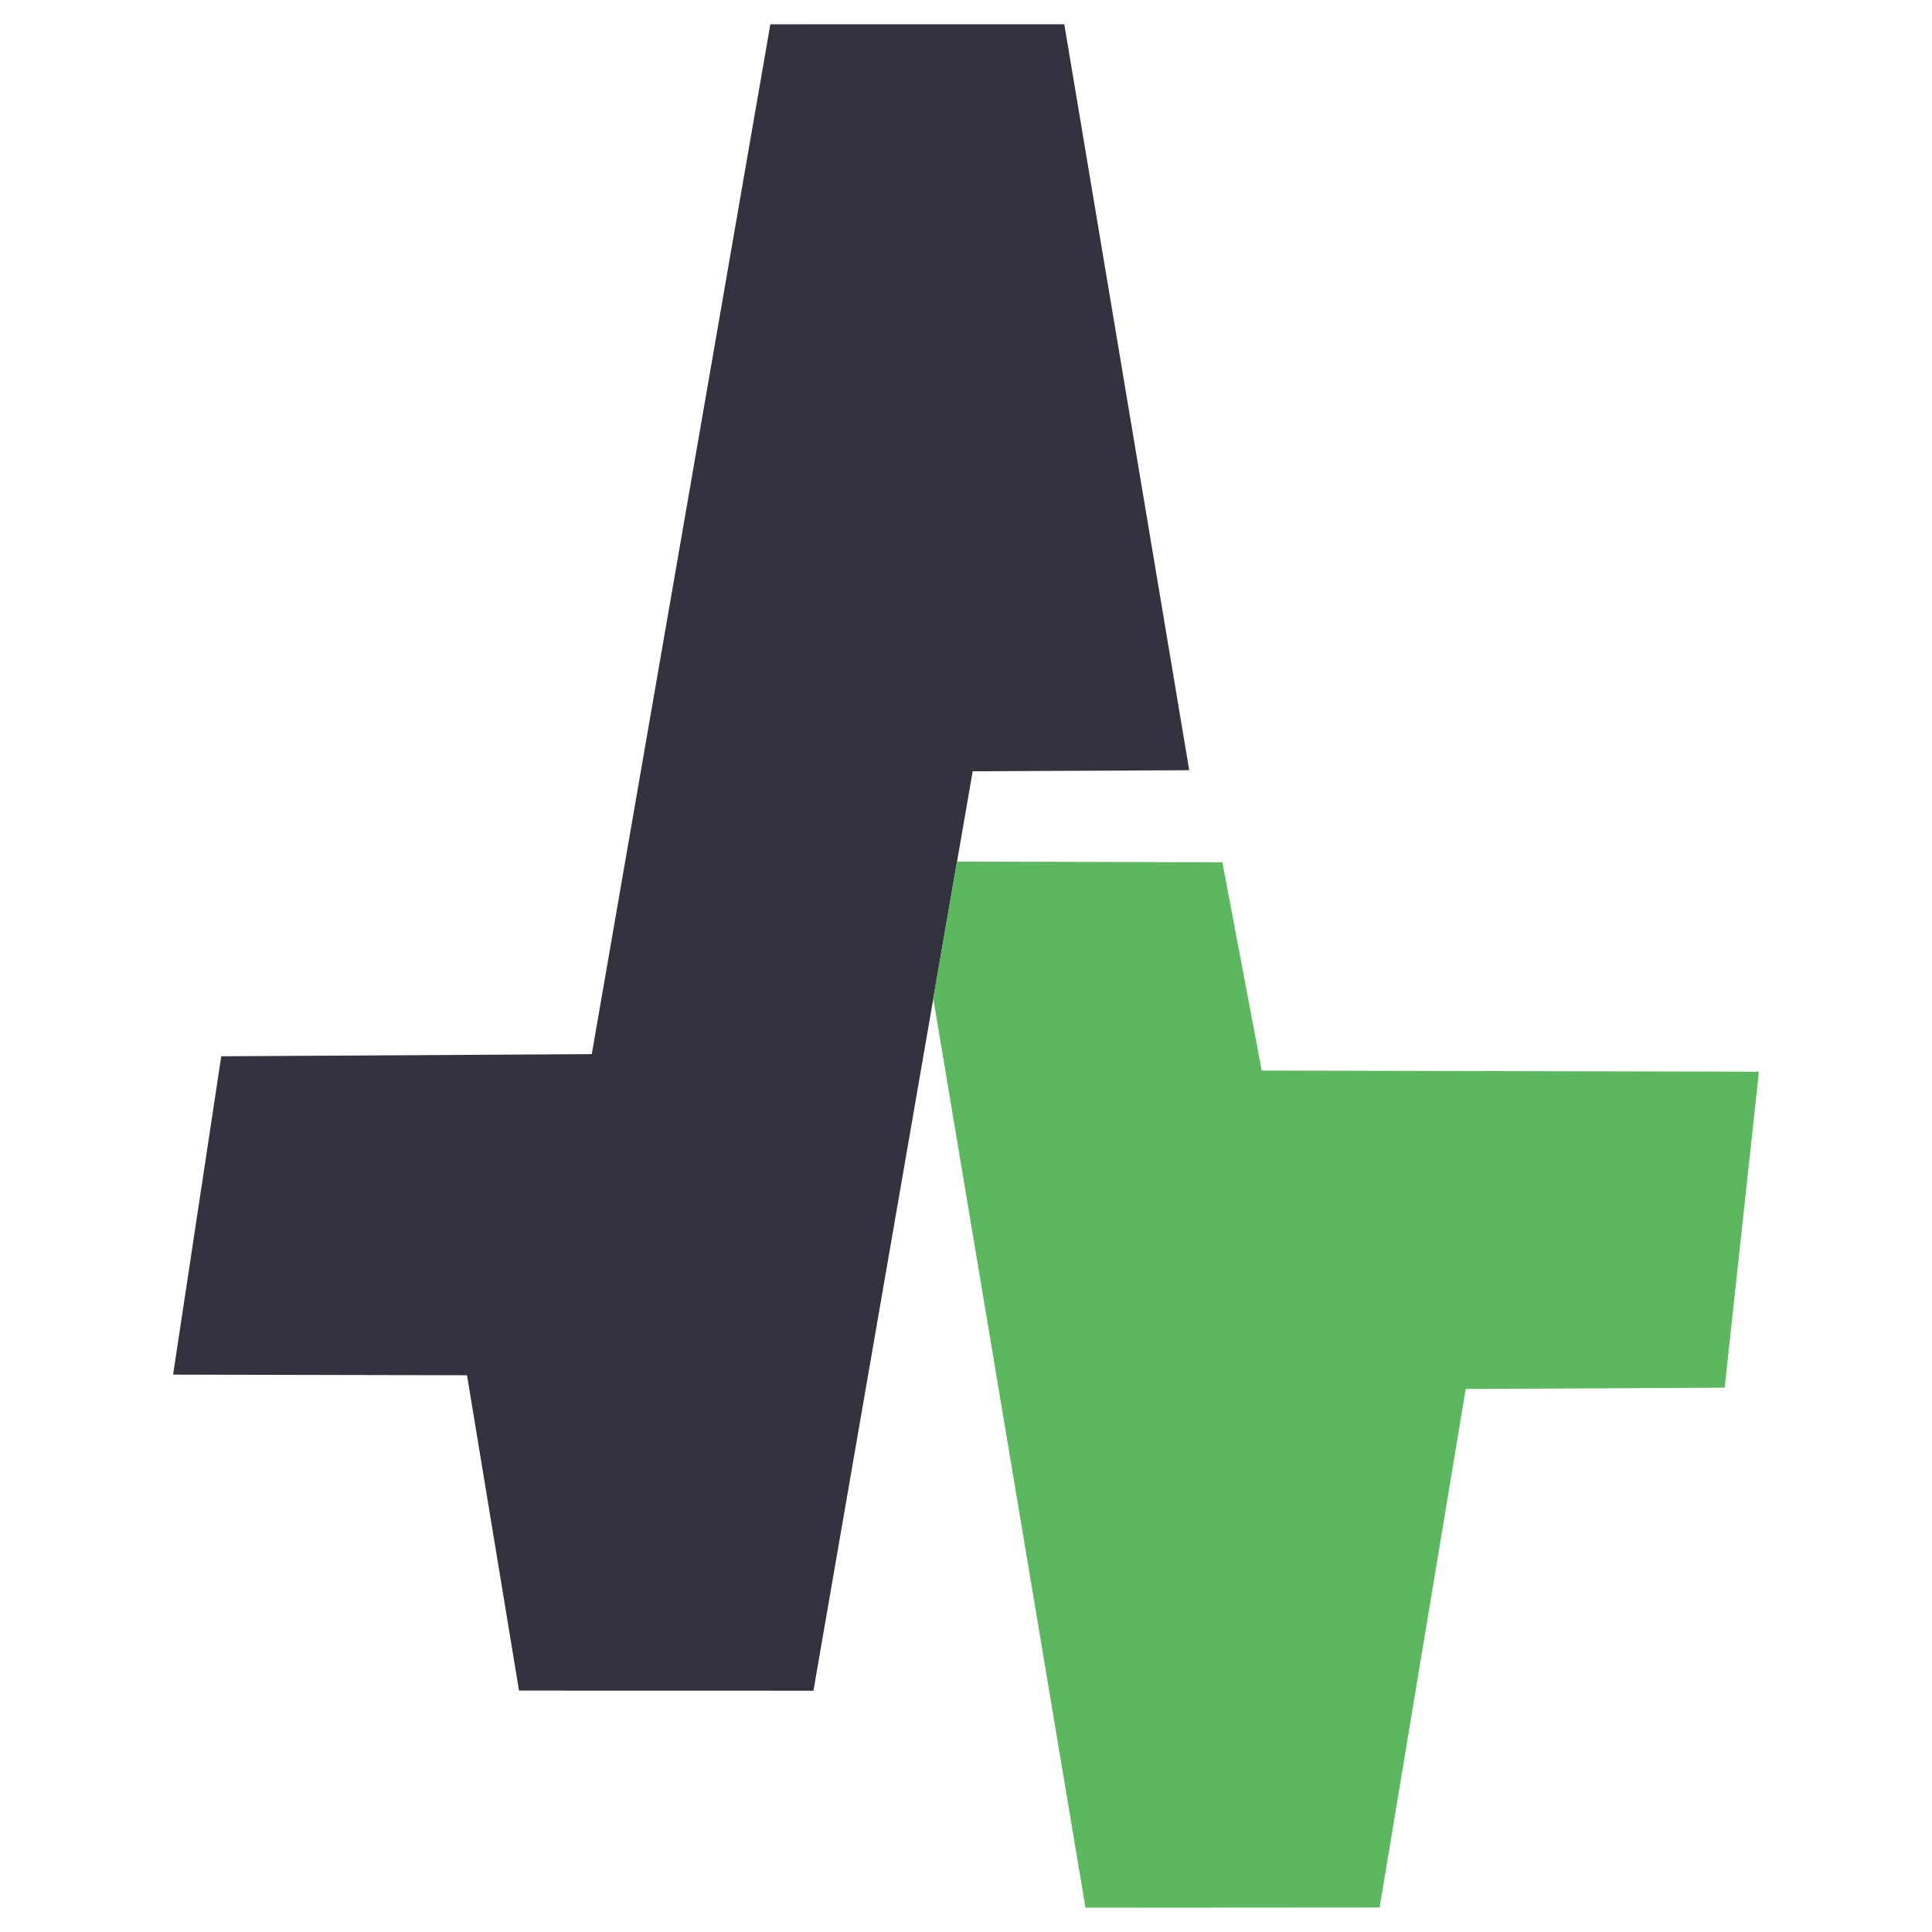
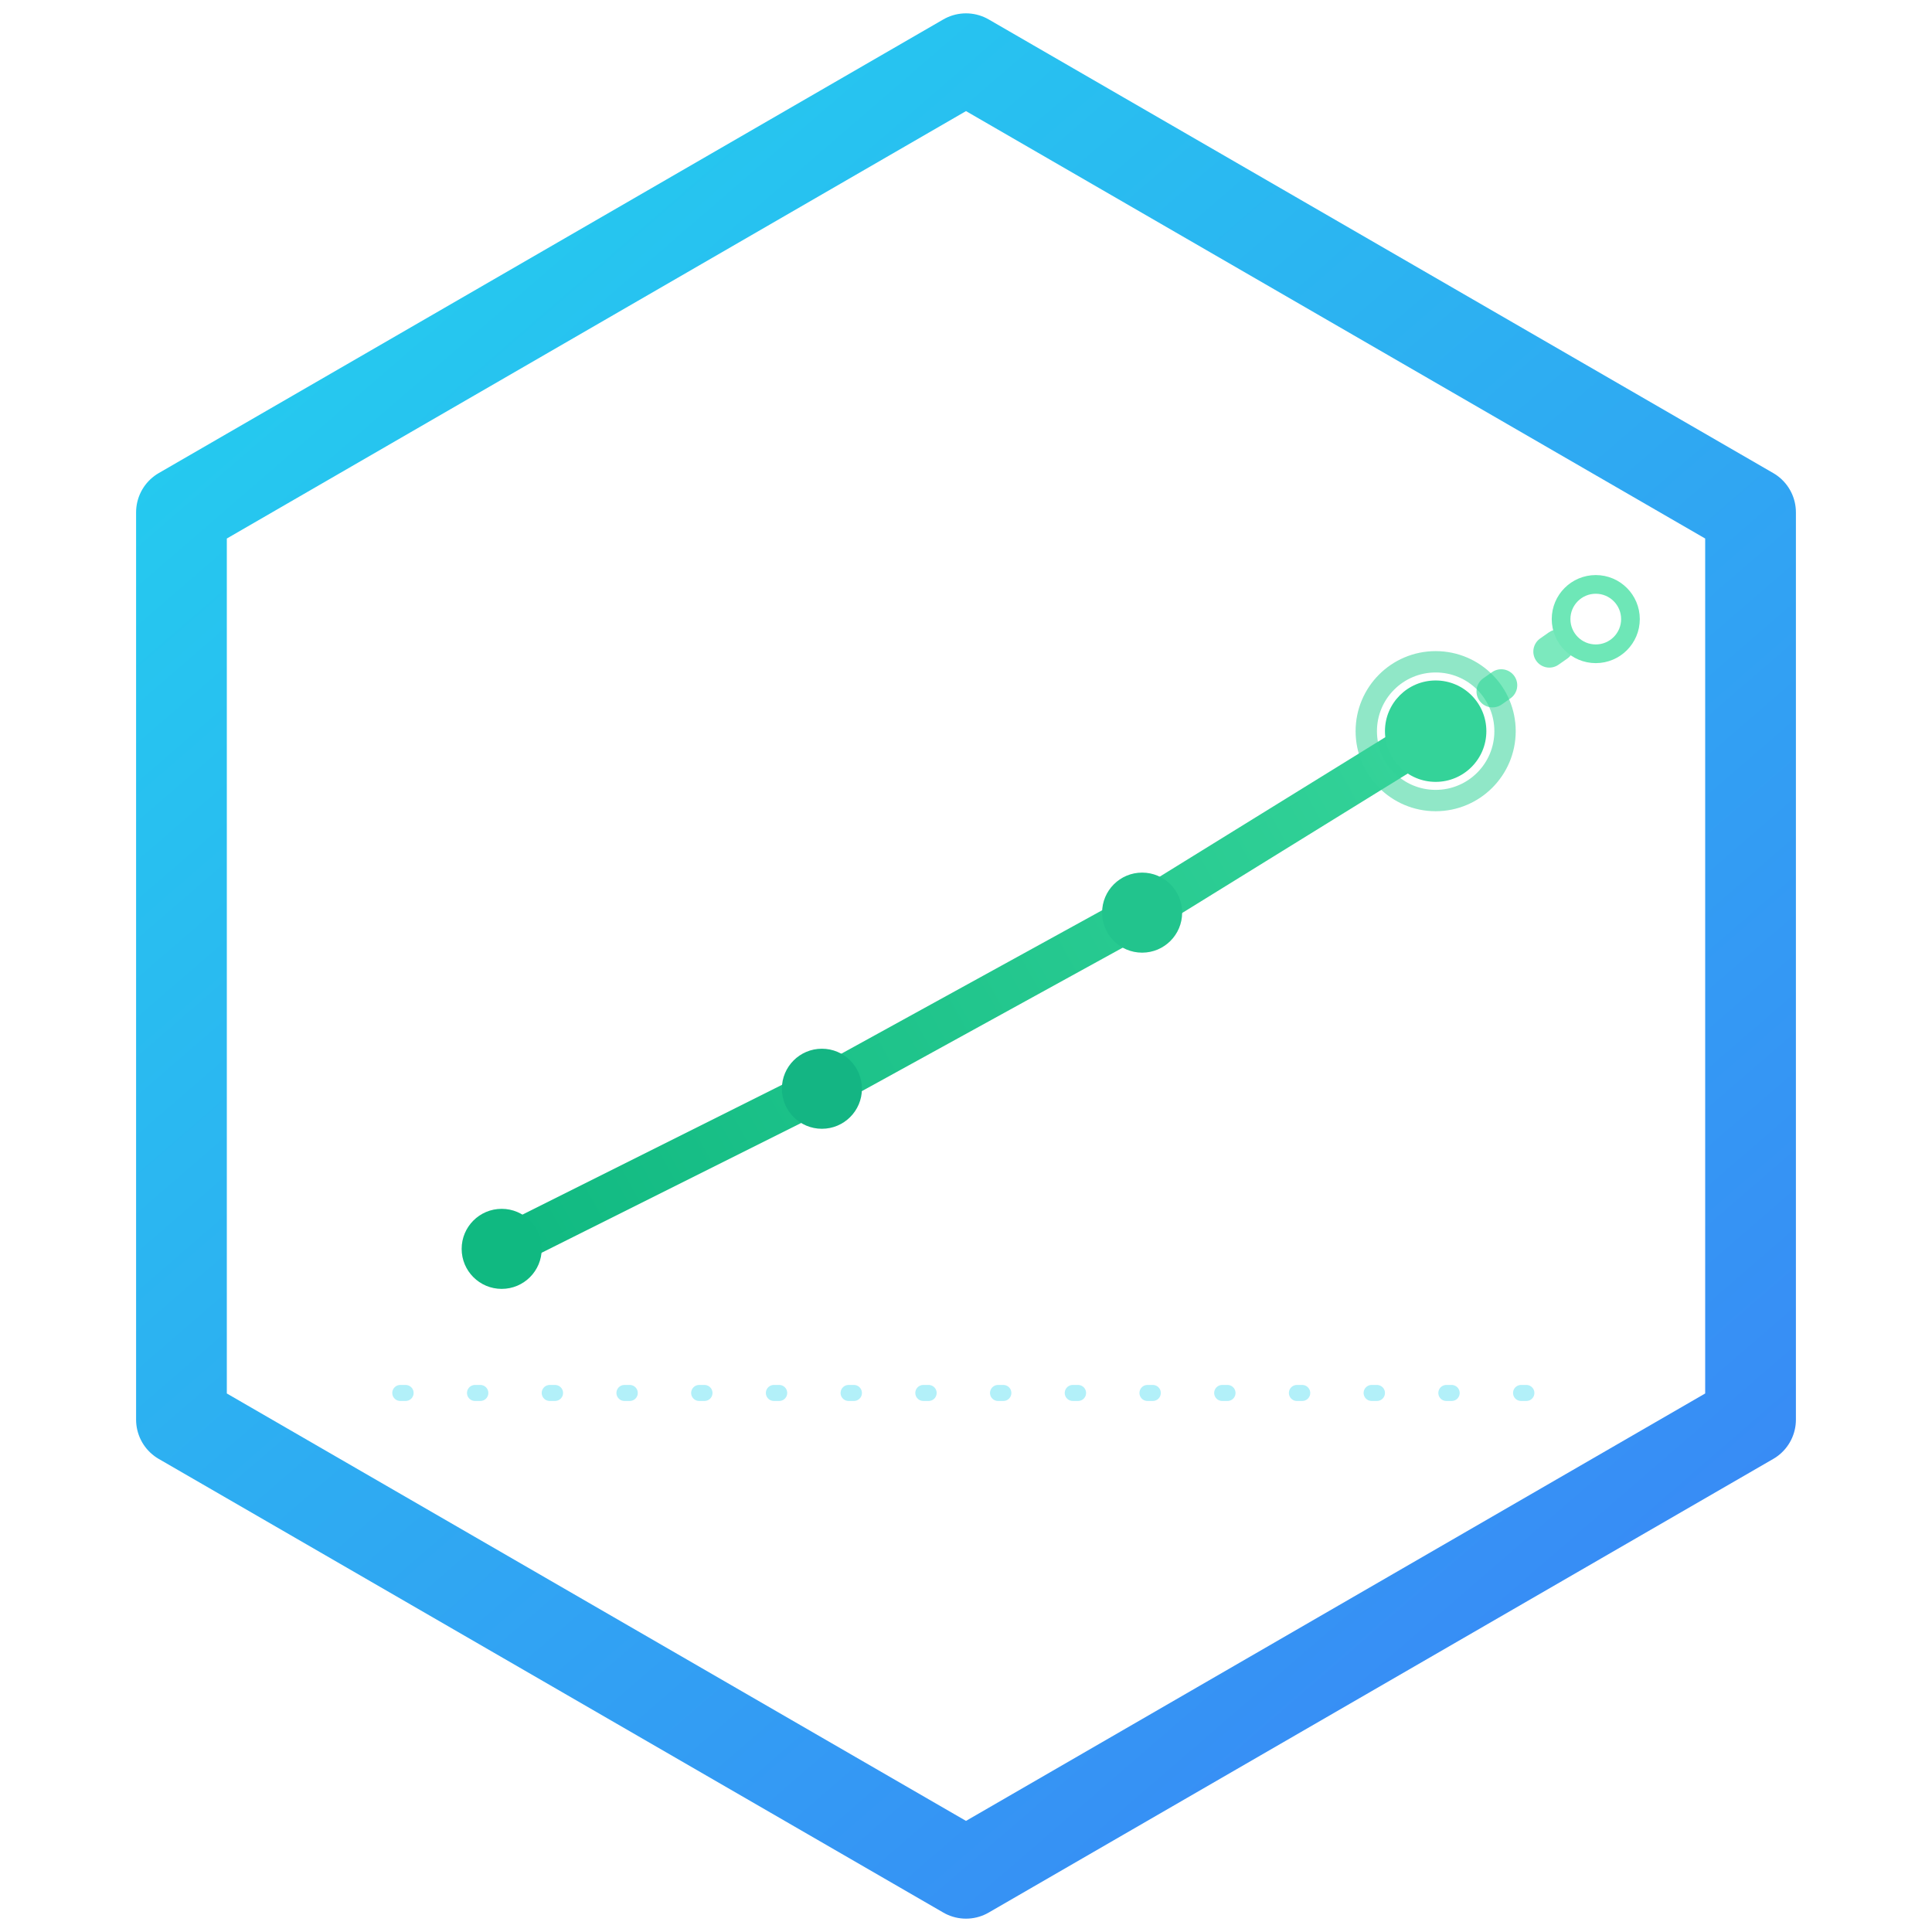
- <svg xmlns="http://www.w3.org/2000/svg" width="120mm" height="120mm" version="1.1" viewBox="0 0 120 120">
-   <g transform="translate(-27.502 -156.01)">
-     <path d="m38.253 241.39 2.991-19.772 23.014-0.134 11.092-63.965 18.257-2e-3 7.76 46.333-13.449 0.065-9.893 57.109-18.286-9e-3 -3.23-19.585z" fill="#33333f" />
-     <path d="m94.923 274.5-9.456-56.483 1.474-8.492 16.484 0.043 2.447 12.936 30.88 0.073-2.128 19.624-16.084 0.08-5.347 32.207z" fill="#5cb85f" />
-   </g>
+ <svg xmlns="http://www.w3.org/2000/svg" width="724" height="724" viewBox="150 150 724 724">
+   <defs>
+     <linearGradient id="gradHex" x1="218" y1="172" x2="806" y2="852" gradientUnits="userSpaceOnUse">
+       <stop offset="0" stop-color="#22D3EE" />
+       <stop offset="1" stop-color="#3B82F6" />
+     </linearGradient>
+     <linearGradient id="gradLine" x1="338" y1="618" x2="688" y2="424" gradientUnits="userSpaceOnUse">
+       <stop offset="0" stop-color="#10B981" />
+       <stop offset="1" stop-color="#34D399" />
+     </linearGradient>
+   </defs>
+   <line x1="300" y1="672" x2="724" y2="672" stroke="#22D3EE" stroke-width="6" stroke-linecap="round" stroke-dasharray="2 26" opacity="0.35" />
+   <polygon points="512,172 806,342 806,682 512,852 218,682 218,342" fill="none" stroke="url(#gradHex)" stroke-width="34" stroke-linejoin="round" />
+   <line x1="688" y1="424" x2="748" y2="382" stroke="#6EE7B7" stroke-width="12" stroke-linecap="round" stroke-dasharray="4 22" opacity="0.9" />
+   <circle cx="748" cy="382" r="13" fill="none" stroke="#6EE7B7" stroke-width="7" />
+   <polyline points="338,618 458,558 578,492 688,424" fill="none" stroke="url(#gradLine)" stroke-width="16" stroke-linecap="round" stroke-linejoin="round" />
+   <circle cx="338" cy="618" r="15" fill="#10B981" />
+   <circle cx="458" cy="558" r="15" fill="#14B583" />
+   <circle cx="578" cy="492" r="15" fill="#22C48D" />
+   <circle cx="688" cy="424" r="26" fill="none" stroke="#34D399" stroke-width="8" opacity="0.55" />
+   <circle cx="688" cy="424" r="19" fill="#34D399" />
</svg>
